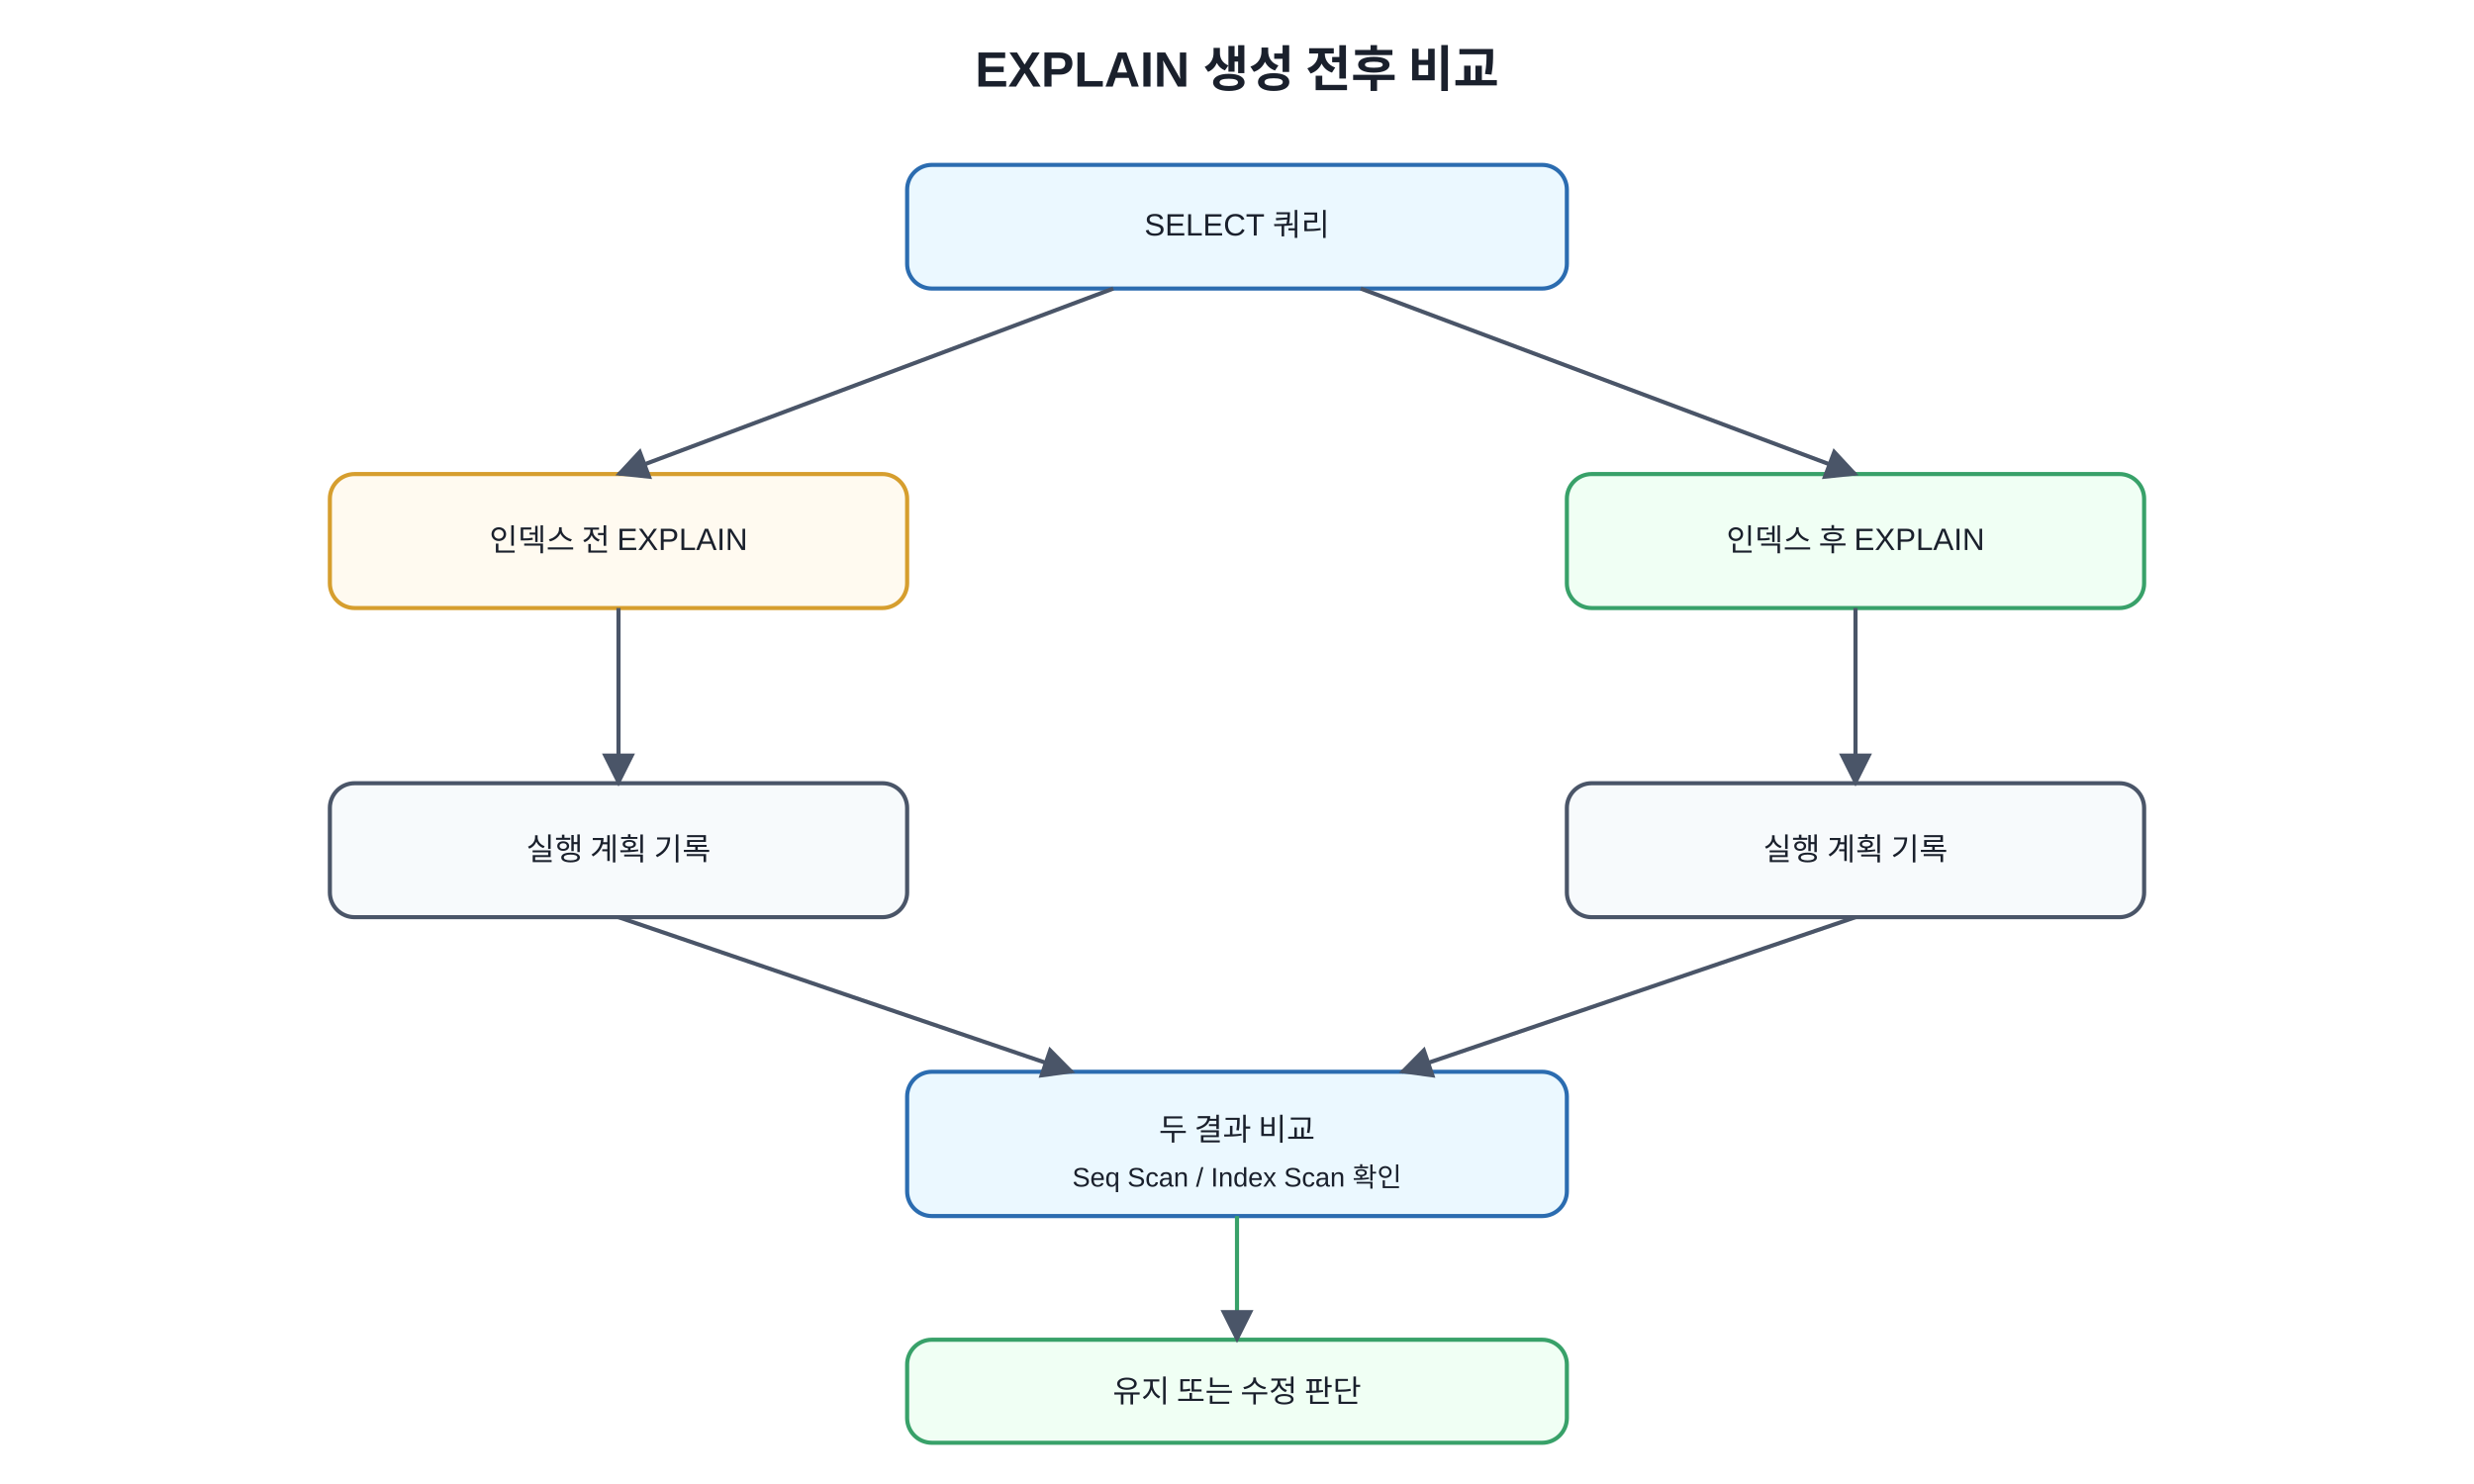
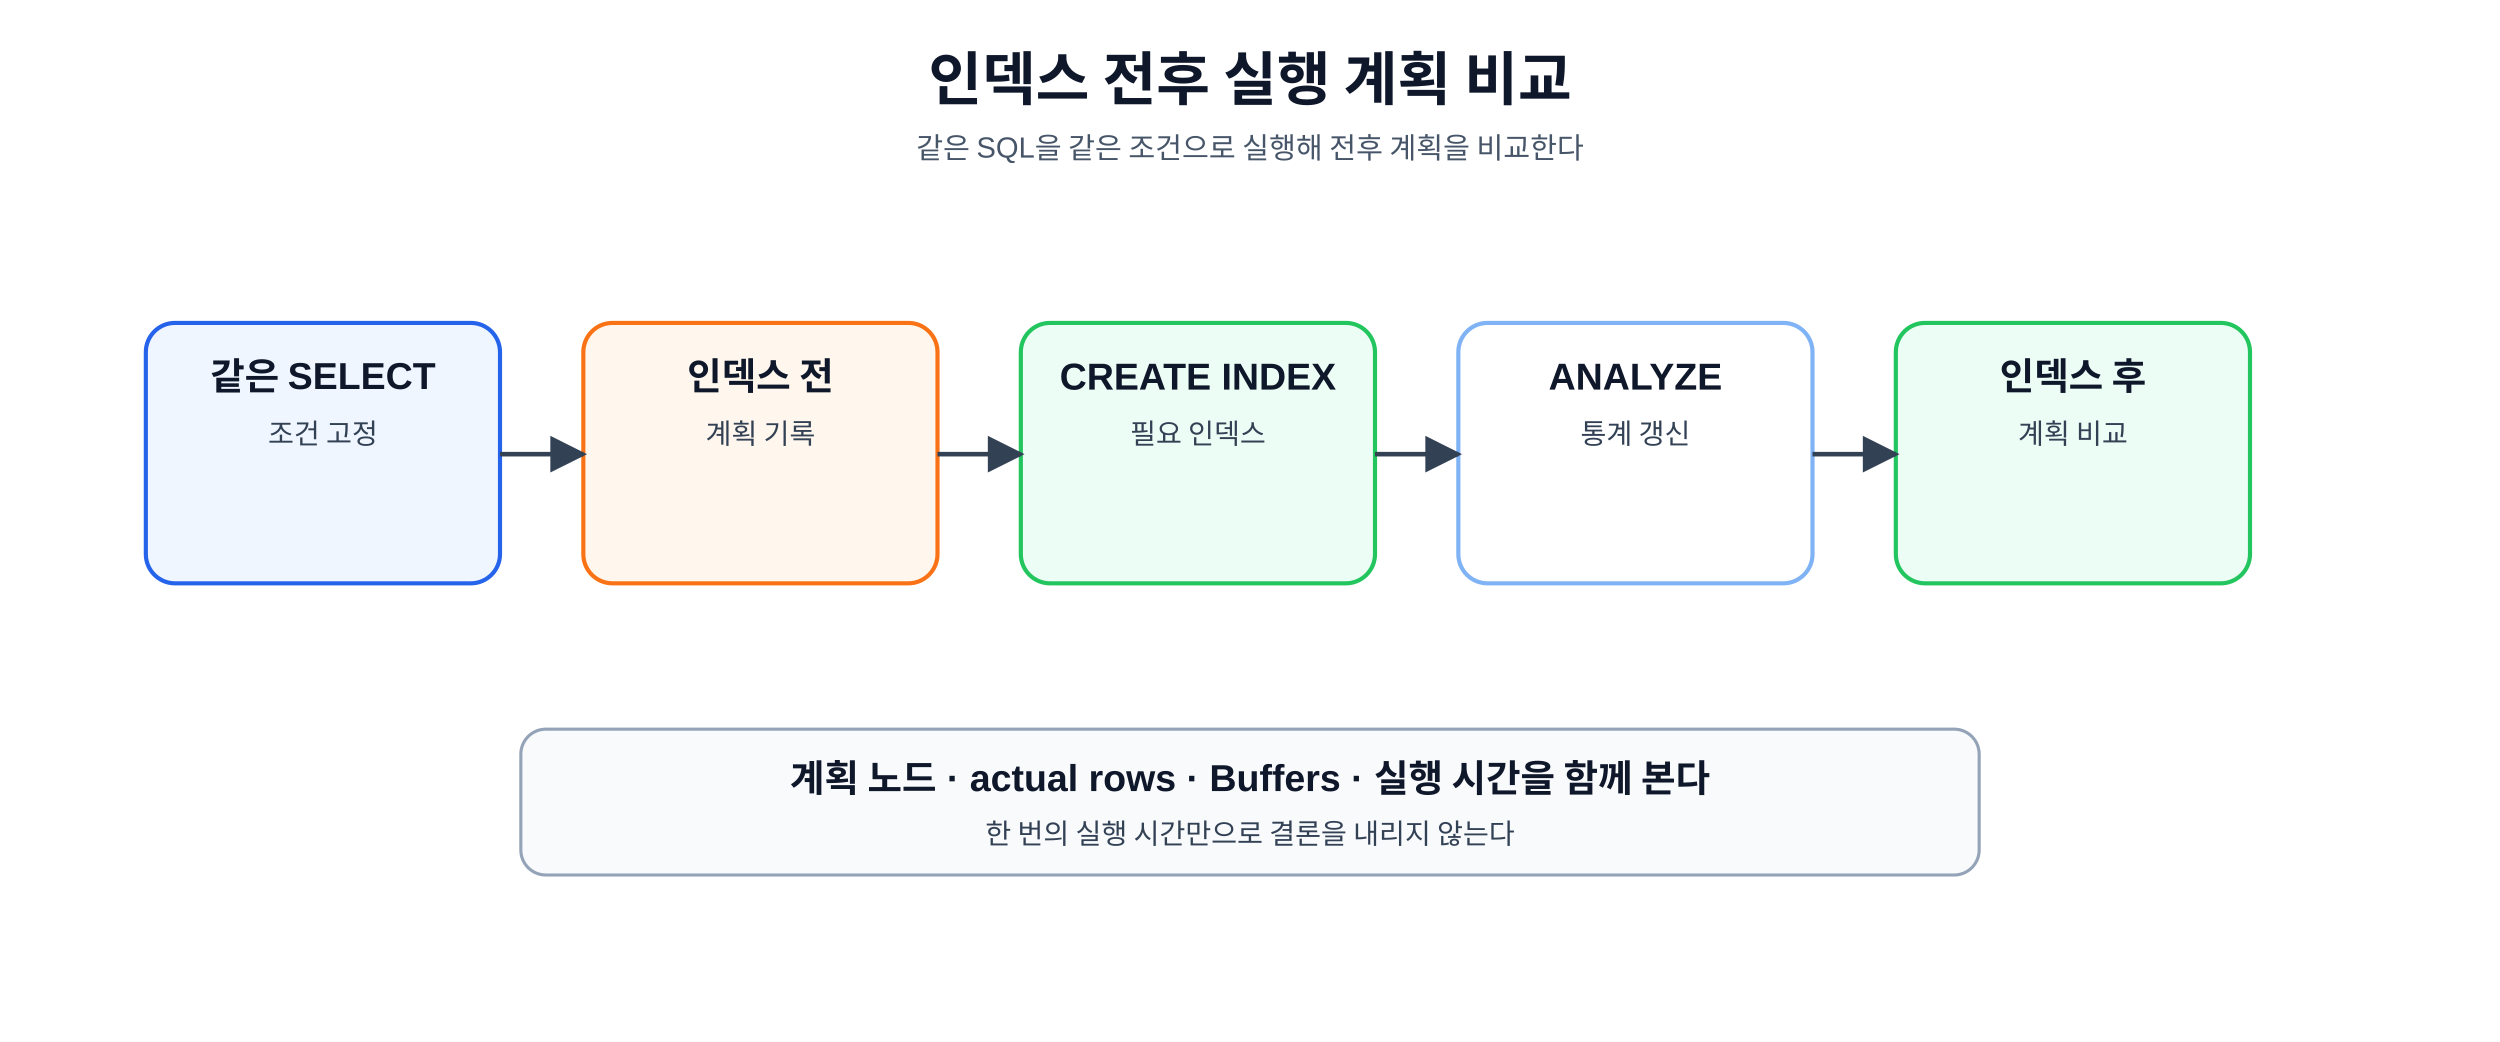
- <svg xmlns="http://www.w3.org/2000/svg" width="1200" height="720" viewBox="0 0 1200 720">
+ <svg xmlns="http://www.w3.org/2000/svg" width="100%" viewBox="0 0 1200 500" role="img" aria-labelledby="title desc">
  <defs>
-     <marker id="a" viewBox="0 0 10 10" refX="9" refY="5" markerWidth="8" markerHeight="8" orient="auto">
-       <path d="M0 0L10 5L0 10z" fill="#4a5568" />
+     <marker id="arrow" viewBox="0 0 10 10" refX="9" refY="5" markerWidth="8" markerHeight="8" orient="auto">
+       <path d="M0 0L10 5L0 10Z" fill="#334155" />
    </marker>
-     <style>text{font-family:Malgun Gothic,Apple SD Gothic Neo,Noto Sans KR,Arial,sans-serif;fill:#1a202c}.t{font-size:24px;font-weight:700}.b{fill:#f7fafc;stroke:#4a5568;stroke-width:2;rx:12}.m{fill:#ebf8ff;stroke:#2b6cb0}.g{fill:#f0fff4;stroke:#38a169}.y{fill:#fffaf0;stroke:#d69e2e}.l{font-size:15px;text-anchor:middle;dominant-baseline:middle}.s{font-size:13px;text-anchor:middle;dominant-baseline:middle}</style>
+     <style>
+ text{font-family:"Malgun Gothic", "Apple SD Gothic Neo", "Noto Sans KR", Arial, sans-serif;fill:#0f172a} .title{font-size:28px;font-weight:700;text-anchor:middle} .sub{font-size:14px;fill:#475569;text-anchor:middle} .box{fill:#ffffff;stroke:#7fb3f5;stroke-width:2;rx:14} .scan{fill:#fff7ed;stroke:#f97316;stroke-width:2;rx:14} .idx{fill:#ecfdf5;stroke:#22c55e;stroke-width:2;rx:14} .cand{fill:#eff6ff;stroke:#2563eb;stroke-width:2;rx:14} .warn{fill:#fdf2f8;stroke:#db2777;stroke-width:2;rx:14} .ai{fill:#f5f3ff;stroke:#8b5cf6;stroke-width:2;rx:14} .note{fill:#f8fafc;stroke:#94a3b8;stroke-width:1.5;rx:12} .head{font-size:18px;font-weight:700;text-anchor:middle} .body{font-size:13.5px;text-anchor:middle;fill:#334155} .small{font-size:12.5px;text-anchor:middle;fill:#334155} .code{font-family:Consolas, D2Coding, "Courier New", monospace;font-size:13px;font-weight:700;text-anchor:middle;fill:#1d4ed8} .arrow{stroke:#334155;stroke-width:2.2;fill:none;marker-end:url(#arrow)} .dash{stroke:#db2777;stroke-width:2;fill:none;stroke-dasharray:7 6;marker-end:url(#arrow)} .tag{font-size:12px;font-weight:700;fill:#2563eb;text-anchor:middle}
+ </style>
  </defs>
-   <rect width="100%" height="100%" fill="white" />
-   <text x="600" y="42" text-anchor="middle" class="t">EXPLAIN 생성 전후 비교</text>
-   <rect x="440" y="80" width="320" height="60" class="b m" />
-   <text x="600" y="110" class="l">SELECT 쿼리</text>
-   <rect x="160" y="230" width="280" height="65" class="b y" />
-   <text x="300" y="262" class="l">인덱스 전 EXPLAIN</text>
-   <rect x="760" y="230" width="280" height="65" class="b g" />
-   <text x="900" y="262" class="l">인덱스 후 EXPLAIN</text>
-   <rect x="160" y="380" width="280" height="65" class="b" />
-   <text x="300" y="412" class="l">실행 계획 기록</text>
-   <rect x="760" y="380" width="280" height="65" class="b" />
-   <text x="900" y="412" class="l">실행 계획 기록</text>
-   <rect x="440" y="520" width="320" height="70" class="b m" />
-   <text x="600" y="548" class="l">두 결과 비교</text>
-   <text x="600" y="572" class="s">Seq Scan / Index Scan 확인</text>
-   <rect x="440" y="650" width="320" height="50" class="b g" />
-   <text x="600" y="675" class="l">유지 또는 수정 판단</text>
-   <line x1="540" y1="140" x2="300" y2="230" stroke="#4a5568" stroke-width="2" marker-end="url(#a)" />
-   <line x1="660" y1="140" x2="900" y2="230" stroke="#4a5568" stroke-width="2" marker-end="url(#a)" />
-   <line x1="300" y1="295" x2="300" y2="380" stroke="#4a5568" stroke-width="2" marker-end="url(#a)" />
-   <line x1="900" y1="295" x2="900" y2="380" stroke="#4a5568" stroke-width="2" marker-end="url(#a)" />
-   <line x1="300" y1="445" x2="520" y2="520" stroke="#4a5568" stroke-width="2" marker-end="url(#a)" />
-   <line x1="900" y1="445" x2="680" y2="520" stroke="#4a5568" stroke-width="2" marker-end="url(#a)" />
-   <line x1="600" y1="590" x2="600" y2="650" stroke="#38a169" stroke-width="2" marker-end="url(#a)" />
+   <rect width="1200" height="500" fill="#ffffff" />
+   <text x="600" y="48" class="title">인덱스 전후 실행 계획 비교</text>
+   <text x="600" y="76" class="sub">같은 SQL을 같은 조건으로 실행해 전후 계획을 비교한다</text>
+   <rect x="70" y="155" width="170" height="125" class="cand" />
+   <text x="155.0" y="187" class="head">같은 SELECT</text>
+   <text x="155.0" y="213" class="body">조건 고정</text>
+   <rect x="280" y="155" width="170" height="125" class="scan" />
+   <text x="365.0" y="187" class="head">인덱스 전</text>
+   <text x="365.0" y="213" class="body">계획 기록</text>
+   <rect x="490" y="155" width="170" height="125" class="idx" />
+   <text x="575.0" y="187" class="head">CREATE INDEX</text>
+   <text x="575.0" y="213" class="body">필요 인덱스</text>
+   <rect x="700" y="155" width="170" height="125" class="box" />
+   <text x="785.0" y="187" class="head">ANALYZE</text>
+   <text x="785.0" y="213" class="body">통계 갱신</text>
+   <rect x="910" y="155" width="170" height="125" class="idx" />
+   <text x="995.0" y="187" class="head">인덱스 후</text>
+   <text x="995.0" y="213" class="body">계획 비교</text>
+   <path d="M240 218 L280 218" class="arrow" />
+   <path d="M450 218 L490 218" class="arrow" />
+   <path d="M660 218 L700 218" class="arrow" />
+   <path d="M870 218 L910 218" class="arrow" />
+   <rect x="250" y="350" width="700" height="70" class="note" />
+   <text x="600" y="380" class="head">계획 노드 · actual rows · Buffers · 실행 시간을 함께 본다</text>
+   <text x="600" y="405" class="body">한 번의 실행 시간만으로 결론을 내리지 않는다</text>
</svg>
